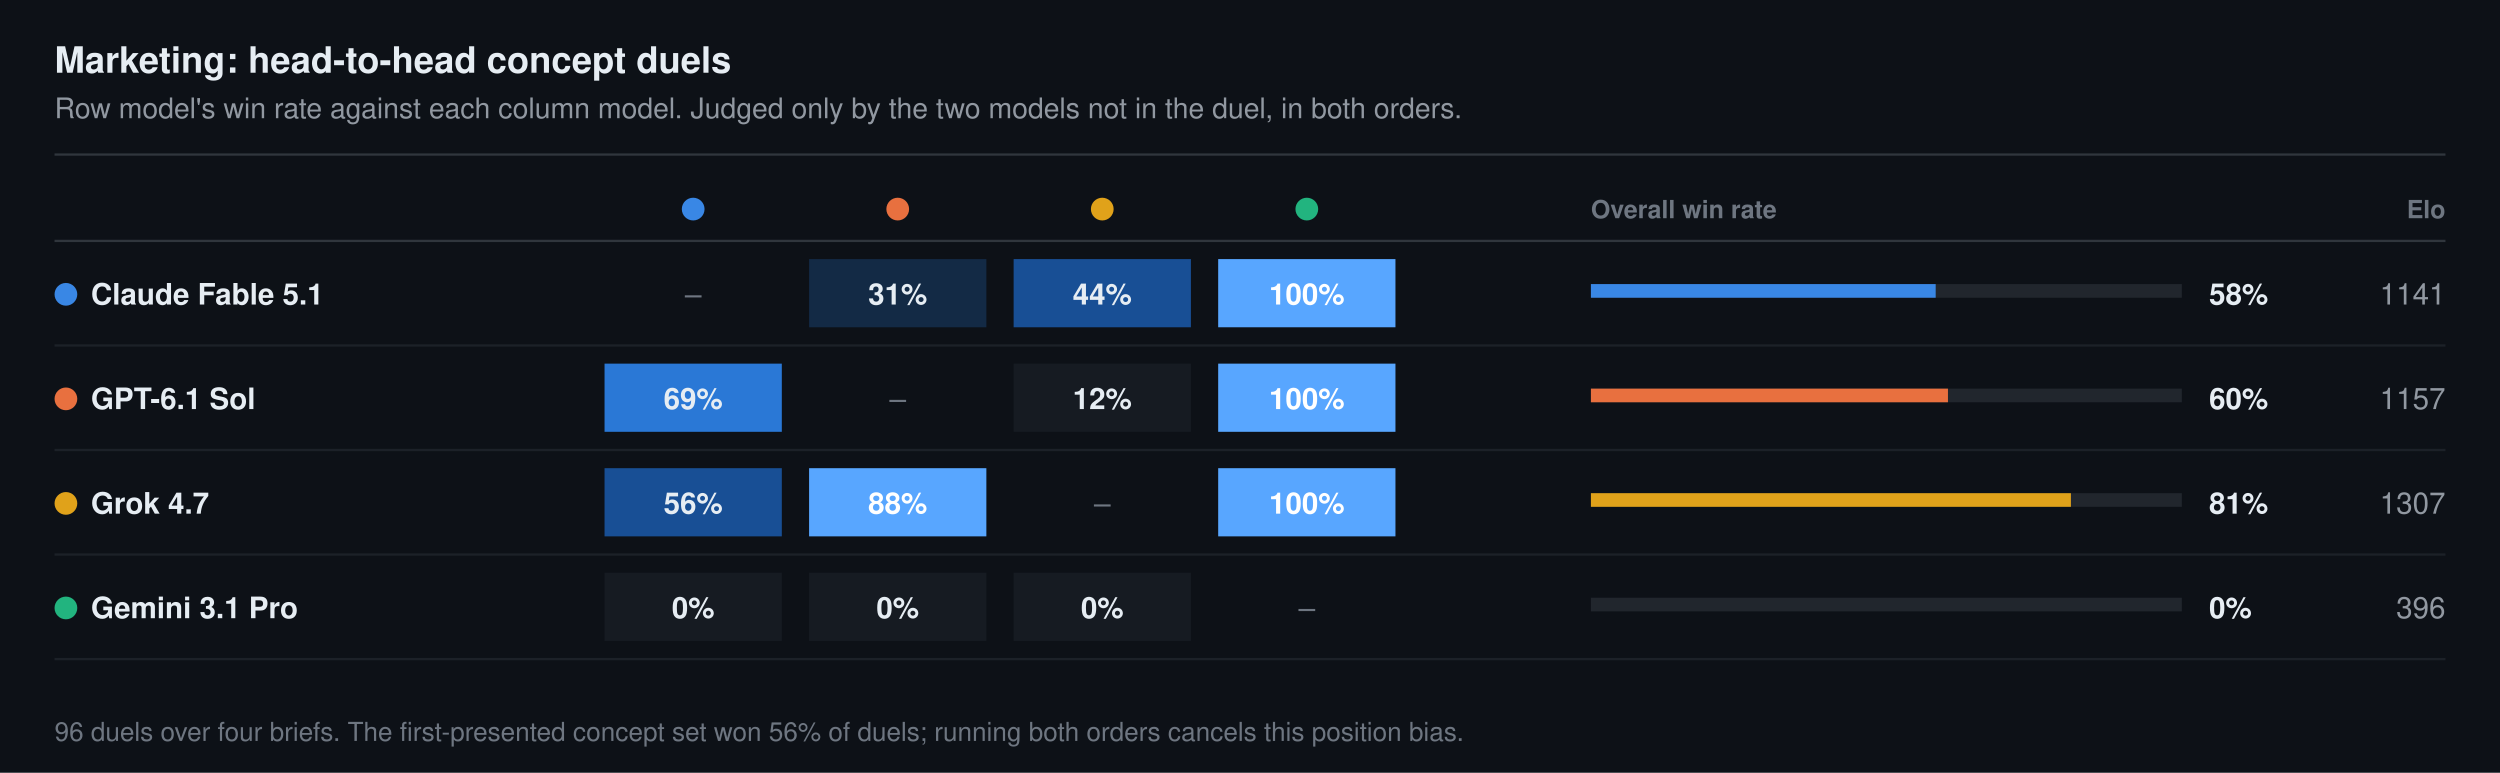
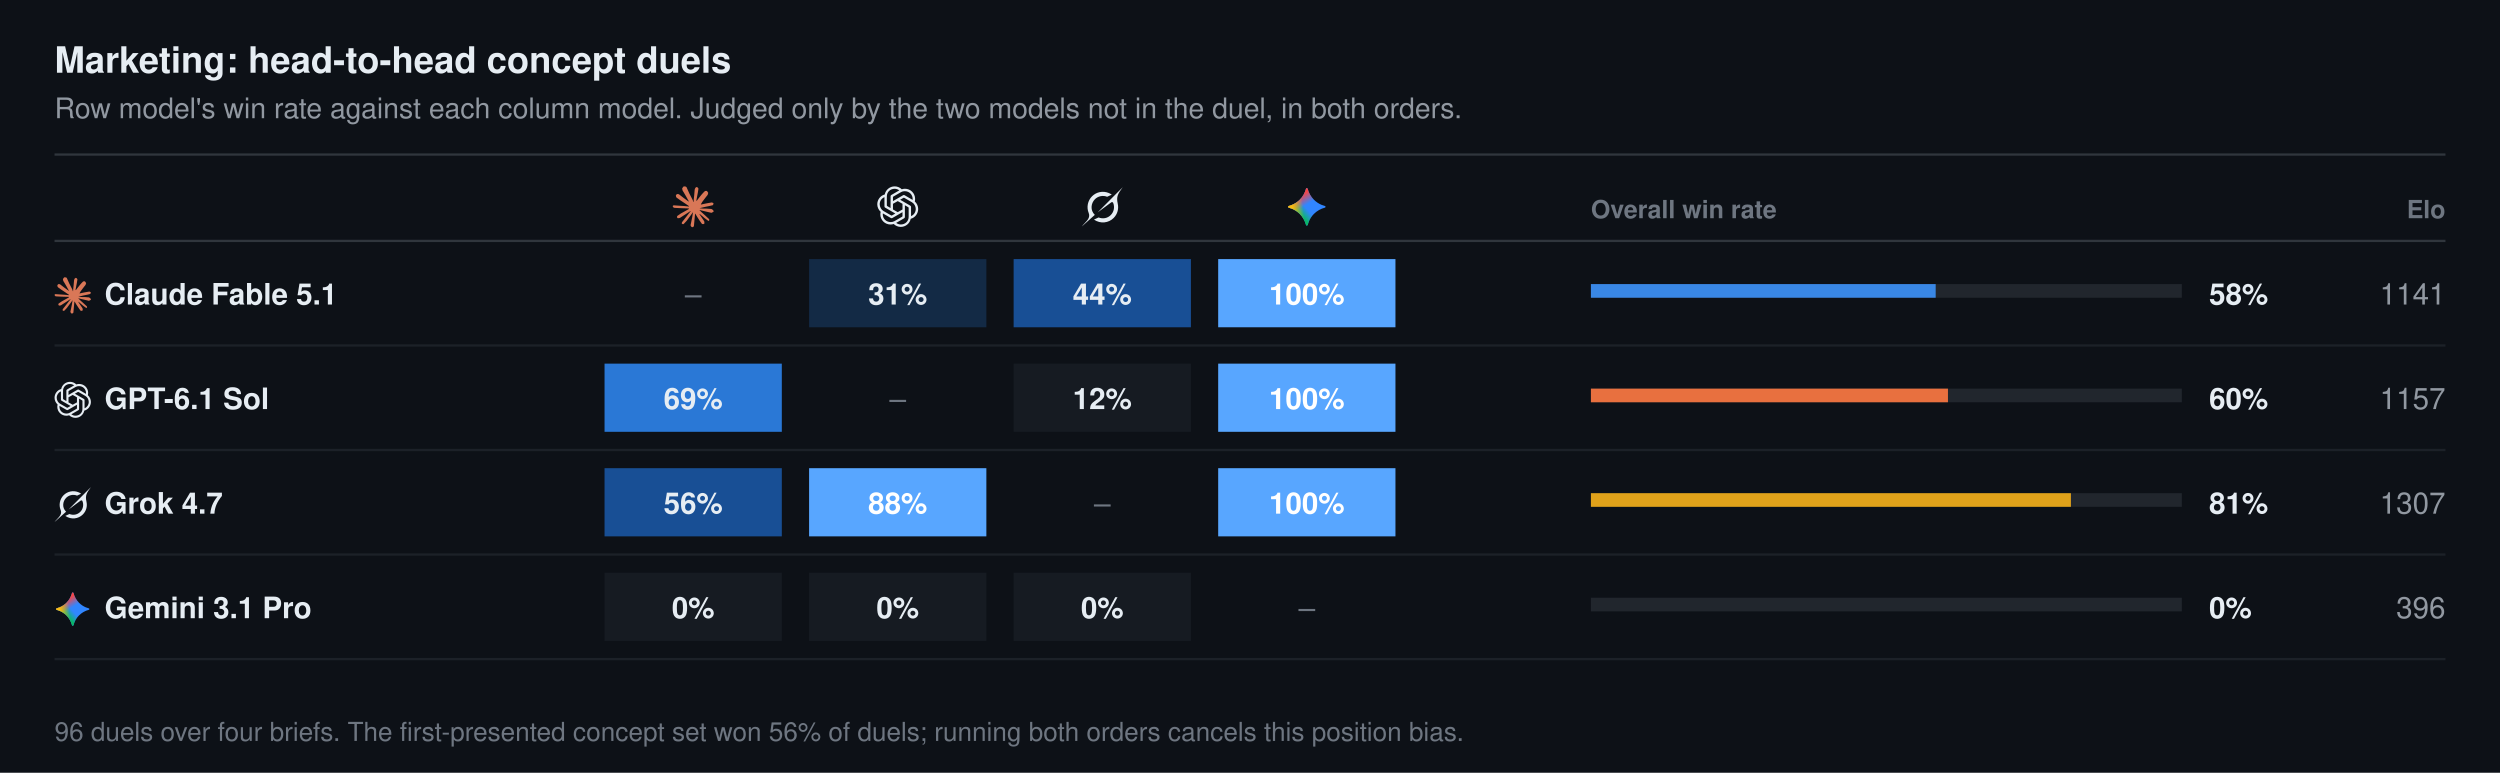
- <svg xmlns="http://www.w3.org/2000/svg" width="1100" height="340" viewBox="0 0 1100 340" role="img" aria-label="Pitch duels">
+ <svg xmlns="http://www.w3.org/2000/svg" xmlns:xlink="http://www.w3.org/1999/xlink" width="1100" height="340" viewBox="0 0 1100 340" role="img" aria-label="Pitch duels">
+   <defs>
+     <symbol id="logo-claude" viewBox="0 0 24 24">
+       <path d="M4.709 15.955l4.72-2.647.08-.23-.08-.128H9.2l-.79-.048-2.698-.073-2.339-.097-2.266-.122-.571-.121L0 11.784l.055-.352.48-.321.686.06 1.52.103 2.278.158 1.652.097 2.449.255h.389l.055-.157-.134-.098-.103-.097-2.358-1.596-2.552-1.688-1.336-.972-.724-.491-.364-.462-.158-1.008.656-.722.881.06.225.061.893.686 1.908 1.476 2.491 1.833.365.304.145-.103.019-.073-.164-.274-1.355-2.446-1.446-2.49-.644-1.032-.17-.619a2.97 2.97 0 01-.104-.729L6.283.134 6.696 0l.996.134.42.364.62 1.414 1.002 2.229 1.555 3.03.456.898.243.832.091.255h.158V9.01l.128-1.706.237-2.095.23-2.695.08-.76.376-.91.747-.492.584.28.48.685-.067.444-.286 1.851-.559 2.903-.364 1.942h.212l.243-.242.985-1.306 1.652-2.064.73-.82.85-.904.547-.431h1.033l.76 1.129-.34 1.166-1.064 1.347-.881 1.142-1.264 1.7-.79 1.36.073.11.188-.02 2.856-.606 1.543-.28 1.841-.315.833.388.091.395-.328.807-1.969.486-2.309.462-3.439.813-.042.03.049.061 1.549.146.662.036h1.622l3.02.225.79.522.474.638-.079.485-1.215.62-1.64-.389-3.829-.91-1.312-.329h-.182v.11l1.093 1.068 2.006 1.81 2.509 2.33.127.578-.322.455-.34-.049-2.205-1.657-.851-.747-1.926-1.62h-.128v.17l.444.649 2.345 3.521.122 1.08-.17.353-.608.213-.668-.122-1.374-1.925-1.415-2.167-1.143-1.943-.14.08-.674 7.254-.316.37-.729.28-.607-.461-.322-.747.322-1.476.389-1.924.315-1.53.286-1.9.17-.632-.012-.042-.14.018-1.434 1.967-2.18 2.945-1.726 1.845-.414.164-.717-.37.067-.662.401-.589 2.388-3.036 1.44-1.882.93-1.086-.006-.158h-.055L4.132 18.56l-1.13.146-.487-.456.061-.746.231-.243 1.908-1.312-.006.006z" fill="#D97757" fill-rule="nonzero" />
+     </symbol>
+     <symbol id="logo-gpt" viewBox="0 0 24 24">
+       <g fill="#e6edf3" fill-rule="evenodd">
+         <path d="M9.205 8.658v-2.26c0-.19.072-.333.238-.428l4.543-2.616c.619-.357 1.356-.523 2.117-.523 2.854 0 4.662 2.212 4.662 4.566 0 .167 0 .357-.024.547l-4.71-2.759a.797.797 0 00-.856 0l-5.97 3.473zm10.609 8.8V12.06c0-.333-.143-.57-.429-.737l-5.97-3.473 1.95-1.118a.433.433 0 01.476 0l4.543 2.617c1.309.76 2.189 2.378 2.189 3.948 0 1.808-1.07 3.473-2.76 4.163zM7.802 12.703l-1.95-1.142c-.167-.095-.239-.238-.239-.428V5.899c0-2.545 1.95-4.472 4.591-4.472 1 0 1.927.333 2.712.928L8.23 5.067c-.285.166-.428.404-.428.737v6.898zM12 15.128l-2.795-1.57v-3.33L12 8.658l2.795 1.57v3.33L12 15.128zm1.796 7.23c-1 0-1.927-.332-2.712-.927l4.686-2.712c.285-.166.428-.404.428-.737v-6.898l1.974 1.142c.167.095.238.238.238.428v5.233c0 2.545-1.974 4.472-4.614 4.472zm-5.637-5.303l-4.544-2.617c-1.308-.761-2.188-2.378-2.188-3.948A4.482 4.482 0 014.21 6.327v5.423c0 .333.143.571.428.738l5.947 3.449-1.95 1.118a.432.432 0 01-.476 0zm-.262 3.9c-2.688 0-4.662-2.021-4.662-4.519 0-.19.024-.38.047-.57l4.686 2.71c.286.167.571.167.856 0l5.97-3.448v2.26c0 .19-.07.333-.237.428l-4.543 2.616c-.619.357-1.356.523-2.117.523zm5.899 2.83a5.947 5.947 0 005.827-4.756C22.287 18.339 24 15.84 24 13.296c0-1.665-.713-3.282-1.998-4.448.119-.5.19-.999.19-1.498 0-3.401-2.759-5.947-5.946-5.947-.642 0-1.26.095-1.88.31A5.962 5.962 0 0010.205 0a5.947 5.947 0 00-5.827 4.757C1.713 5.447 0 7.945 0 10.49c0 1.666.713 3.283 1.998 4.448-.119.5-.19 1-.19 1.499 0 3.401 2.759 5.946 5.946 5.946.642 0 1.26-.095 1.88-.309a5.96 5.96 0 004.162 1.713z" />
+       </g>
+     </symbol>
+     <symbol id="logo-gemini" viewBox="0 0 24 24">
+       <path d="M20.616 10.835a14.147 14.147 0 01-4.45-3.001 14.111 14.111 0 01-3.678-6.452.503.503 0 00-.975 0 14.134 14.134 0 01-3.679 6.452 14.155 14.155 0 01-4.45 3.001c-.65.28-1.318.505-2.002.678a.502.502 0 000 .975c.684.172 1.35.397 2.002.677a14.147 14.147 0 014.45 3.001 14.112 14.112 0 013.679 6.453.502.502 0 00.975 0c.172-.685.397-1.351.677-2.003a14.145 14.145 0 013.001-4.45 14.113 14.113 0 016.453-3.678.503.503 0 000-.975 13.245 13.245 0 01-2.003-.678z" fill="#3186FF" />
+       <path d="M20.616 10.835a14.147 14.147 0 01-4.45-3.001 14.111 14.111 0 01-3.678-6.452.503.503 0 00-.975 0 14.134 14.134 0 01-3.679 6.452 14.155 14.155 0 01-4.45 3.001c-.65.28-1.318.505-2.002.678a.502.502 0 000 .975c.684.172 1.35.397 2.002.677a14.147 14.147 0 014.45 3.001 14.112 14.112 0 013.679 6.453.502.502 0 00.975 0c.172-.685.397-1.351.677-2.003a14.145 14.145 0 013.001-4.45 14.113 14.113 0 016.453-3.678.503.503 0 000-.975 13.245 13.245 0 01-2.003-.678z" fill="url(#lobe-icons-gemini-0-_R_0_)" />
+       <path d="M20.616 10.835a14.147 14.147 0 01-4.45-3.001 14.111 14.111 0 01-3.678-6.452.503.503 0 00-.975 0 14.134 14.134 0 01-3.679 6.452 14.155 14.155 0 01-4.45 3.001c-.65.28-1.318.505-2.002.678a.502.502 0 000 .975c.684.172 1.35.397 2.002.677a14.147 14.147 0 014.45 3.001 14.112 14.112 0 013.679 6.453.502.502 0 00.975 0c.172-.685.397-1.351.677-2.003a14.145 14.145 0 013.001-4.45 14.113 14.113 0 016.453-3.678.503.503 0 000-.975 13.245 13.245 0 01-2.003-.678z" fill="url(#lobe-icons-gemini-1-_R_0_)" />
+       <path d="M20.616 10.835a14.147 14.147 0 01-4.45-3.001 14.111 14.111 0 01-3.678-6.452.503.503 0 00-.975 0 14.134 14.134 0 01-3.679 6.452 14.155 14.155 0 01-4.45 3.001c-.65.28-1.318.505-2.002.678a.502.502 0 000 .975c.684.172 1.35.397 2.002.677a14.147 14.147 0 014.45 3.001 14.112 14.112 0 013.679 6.453.502.502 0 00.975 0c.172-.685.397-1.351.677-2.003a14.145 14.145 0 013.001-4.45 14.113 14.113 0 016.453-3.678.503.503 0 000-.975 13.245 13.245 0 01-2.003-.678z" fill="url(#lobe-icons-gemini-2-_R_0_)" />
+       <defs>
+         <linearGradient gradientUnits="userSpaceOnUse" id="lobe-icons-gemini-0-_R_0_" x1="7" x2="11" y1="15.5" y2="12">
+           <stop stop-color="#08B962" />
+           <stop offset="1" stop-color="#08B962" stop-opacity="0" />
+         </linearGradient>
+         <linearGradient gradientUnits="userSpaceOnUse" id="lobe-icons-gemini-1-_R_0_" x1="8" x2="11.5" y1="5.5" y2="11">
+           <stop stop-color="#F94543" />
+           <stop offset="1" stop-color="#F94543" stop-opacity="0" />
+         </linearGradient>
+         <linearGradient gradientUnits="userSpaceOnUse" id="lobe-icons-gemini-2-_R_0_" x1="3.5" x2="17.5" y1="13.5" y2="12">
+           <stop stop-color="#FABC12" />
+           <stop offset=".46" stop-color="#FABC12" stop-opacity="0" />
+         </linearGradient>
+       </defs>
+     </symbol>
+     <symbol id="logo-grok" viewBox="0 0 24 24">
+       <g fill="#e6edf3" fill-rule="evenodd">
+         <path d="M9.27 15.29l7.978-5.897c.391-.29.95-.177 1.137.272.98 2.369.542 5.215-1.41 7.169-1.951 1.954-4.667 2.382-7.149 1.406l-2.711 1.257c3.889 2.661 8.611 2.003 11.562-.953 2.341-2.344 3.066-5.539 2.388-8.42l.006.007c-.983-4.232.242-5.924 2.75-9.383.06-.082.12-.164.179-.248l-3.301 3.305v-.01L9.267 15.292M7.623 16.723c-2.792-2.67-2.31-6.801.071-9.184 1.761-1.763 4.647-2.483 7.166-1.425l2.705-1.25a7.808 7.808 0 00-1.829-1A8.975 8.975 0 005.984 5.83c-2.533 2.536-3.33 6.436-1.962 9.764 1.022 2.487-.653 4.246-2.34 6.022-.599.63-1.199 1.259-1.682 1.925l7.62-6.815" />
+       </g>
+     </symbol>
+   </defs>
  <rect width="1100" height="340" fill="#0d1117" />
  <text x="24.0" y="32.0" font-family="-apple-system,BlinkMacSystemFont,'Segoe UI','Helvetica Neue',Helvetica,Arial,sans-serif" font-size="16" font-weight="600" fill="#e6edf3" text-anchor="start">Marketing: head-to-head concept duels</text>
  <text x="24.0" y="52.0" font-family="-apple-system,BlinkMacSystemFont,'Segoe UI','Helvetica Neue',Helvetica,Arial,sans-serif" font-size="12.5" font-weight="400" fill="#9198a1" text-anchor="start">Row model's win rate against each column model. Judged only by the two models not in the duel, in both orders.</text>
  <line x1="24.0" x2="1076.0" y1="68.0" y2="68.0" stroke="#30363d" stroke-width="1" />
-   <circle cx="305.0" cy="92.0" r="5" fill="#3987e5" />
-   <circle cx="395.0" cy="92.0" r="5" fill="#e8703f" />
-   <circle cx="485.0" cy="92.0" r="5" fill="#e0a21a" />
-   <circle cx="575.0" cy="92.0" r="5" fill="#22b47f" />
+   <use href="#logo-claude" xlink:href="#logo-claude" x="296.0" y="82.0" width="18" height="18" />
+   <use href="#logo-gpt" xlink:href="#logo-gpt" x="386.0" y="82.0" width="18" height="18" />
+   <use href="#logo-grok" xlink:href="#logo-grok" x="476.0" y="82.0" width="18" height="18" />
+   <use href="#logo-gemini" xlink:href="#logo-gemini" x="566.0" y="82.0" width="18" height="18" />
  <text x="700.0" y="96.0" font-family="-apple-system,BlinkMacSystemFont,'Segoe UI','Helvetica Neue',Helvetica,Arial,sans-serif" font-size="11" font-weight="600" fill="#6e7681" text-anchor="start">Overall win rate</text>
  <text x="1076.0" y="96.0" font-family="-apple-system,BlinkMacSystemFont,'Segoe UI','Helvetica Neue',Helvetica,Arial,sans-serif" font-size="11" font-weight="600" fill="#6e7681" text-anchor="end">Elo</text>
  <line x1="24.0" x2="1076.0" y1="106.0" y2="106.0" stroke="#30363d" stroke-width="1" />
-   <circle cx="29.0" cy="129.5" r="5" fill="#3987e5" />
-   <text x="40.0" y="134.0" font-family="-apple-system,BlinkMacSystemFont,'Segoe UI','Helvetica Neue',Helvetica,Arial,sans-serif" font-size="13" font-weight="600" fill="#e6edf3" text-anchor="start">Claude Fable 5.1</text>
+   <use href="#logo-claude" xlink:href="#logo-claude" x="24.0" y="122.0" width="16" height="16" />
+   <text x="46.0" y="134.0" font-family="-apple-system,BlinkMacSystemFont,'Segoe UI','Helvetica Neue',Helvetica,Arial,sans-serif" font-size="13" font-weight="600" fill="#e6edf3" text-anchor="start">Claude Fable 5.1</text>
  <text x="305.0" y="134.0" font-family="-apple-system,BlinkMacSystemFont,'Segoe UI','Helvetica Neue',Helvetica,Arial,sans-serif" font-size="13" font-weight="400" fill="#6e7681" text-anchor="middle">–</text>
  <rect x="356" y="114" width="78" height="30" fill="#132a45" />
  <text x="395.0" y="134.0" font-family="-apple-system,BlinkMacSystemFont,'Segoe UI','Helvetica Neue',Helvetica,Arial,sans-serif" font-size="13" font-weight="600" fill="#e6edf3" text-anchor="middle">31%</text>
  <rect x="446" y="114" width="78" height="30" fill="#184f95" />
  <text x="485.0" y="134.0" font-family="-apple-system,BlinkMacSystemFont,'Segoe UI','Helvetica Neue',Helvetica,Arial,sans-serif" font-size="13" font-weight="600" fill="#e6edf3" text-anchor="middle">44%</text>
  <rect x="536" y="114" width="78" height="30" fill="#58a6ff" />
  <text x="575.0" y="134.0" font-family="-apple-system,BlinkMacSystemFont,'Segoe UI','Helvetica Neue',Helvetica,Arial,sans-serif" font-size="13" font-weight="600" fill="#ffffff" text-anchor="middle">100%</text>
  <rect x="700" y="125" width="260" height="6" fill="#21262d" />
  <rect x="700" y="125" width="151.7" height="6" fill="#3987e5" />
  <text x="972.0" y="134.0" font-family="-apple-system,BlinkMacSystemFont,'Segoe UI','Helvetica Neue',Helvetica,Arial,sans-serif" font-size="13" font-weight="600" fill="#e6edf3" text-anchor="start">58%</text>
  <text x="1076.0" y="134.0" font-family="-apple-system,BlinkMacSystemFont,'Segoe UI','Helvetica Neue',Helvetica,Arial,sans-serif" font-size="13" font-weight="400" fill="#9198a1" text-anchor="end">1141</text>
  <line x1="24.0" x2="1076.0" y1="152.0" y2="152.0" stroke="#1c2128" stroke-width="1" />
-   <circle cx="29.0" cy="175.5" r="5" fill="#e8703f" />
-   <text x="40.0" y="180.0" font-family="-apple-system,BlinkMacSystemFont,'Segoe UI','Helvetica Neue',Helvetica,Arial,sans-serif" font-size="13" font-weight="600" fill="#e6edf3" text-anchor="start">GPT-6.1 Sol</text>
+   <use href="#logo-gpt" xlink:href="#logo-gpt" x="24.0" y="168.0" width="16" height="16" />
+   <text x="46.0" y="180.0" font-family="-apple-system,BlinkMacSystemFont,'Segoe UI','Helvetica Neue',Helvetica,Arial,sans-serif" font-size="13" font-weight="600" fill="#e6edf3" text-anchor="start">GPT-6.1 Sol</text>
  <rect x="266" y="160" width="78" height="30" fill="#2a78d6" />
  <text x="305.0" y="180.0" font-family="-apple-system,BlinkMacSystemFont,'Segoe UI','Helvetica Neue',Helvetica,Arial,sans-serif" font-size="13" font-weight="600" fill="#e6edf3" text-anchor="middle">69%</text>
  <text x="395.0" y="180.0" font-family="-apple-system,BlinkMacSystemFont,'Segoe UI','Helvetica Neue',Helvetica,Arial,sans-serif" font-size="13" font-weight="400" fill="#6e7681" text-anchor="middle">–</text>
  <rect x="446" y="160" width="78" height="30" fill="#161b22" />
  <text x="485.0" y="180.0" font-family="-apple-system,BlinkMacSystemFont,'Segoe UI','Helvetica Neue',Helvetica,Arial,sans-serif" font-size="13" font-weight="600" fill="#e6edf3" text-anchor="middle">12%</text>
  <rect x="536" y="160" width="78" height="30" fill="#58a6ff" />
  <text x="575.0" y="180.0" font-family="-apple-system,BlinkMacSystemFont,'Segoe UI','Helvetica Neue',Helvetica,Arial,sans-serif" font-size="13" font-weight="600" fill="#ffffff" text-anchor="middle">100%</text>
  <rect x="700" y="171" width="260" height="6" fill="#21262d" />
  <rect x="700" y="171" width="157.1" height="6" fill="#e8703f" />
  <text x="972.0" y="180.0" font-family="-apple-system,BlinkMacSystemFont,'Segoe UI','Helvetica Neue',Helvetica,Arial,sans-serif" font-size="13" font-weight="600" fill="#e6edf3" text-anchor="start">60%</text>
  <text x="1076.0" y="180.0" font-family="-apple-system,BlinkMacSystemFont,'Segoe UI','Helvetica Neue',Helvetica,Arial,sans-serif" font-size="13" font-weight="400" fill="#9198a1" text-anchor="end">1157</text>
  <line x1="24.0" x2="1076.0" y1="198.0" y2="198.0" stroke="#1c2128" stroke-width="1" />
-   <circle cx="29.0" cy="221.5" r="5" fill="#e0a21a" />
-   <text x="40.0" y="226.0" font-family="-apple-system,BlinkMacSystemFont,'Segoe UI','Helvetica Neue',Helvetica,Arial,sans-serif" font-size="13" font-weight="600" fill="#e6edf3" text-anchor="start">Grok 4.7</text>
+   <use href="#logo-grok" xlink:href="#logo-grok" x="24.0" y="214.0" width="16" height="16" />
+   <text x="46.0" y="226.0" font-family="-apple-system,BlinkMacSystemFont,'Segoe UI','Helvetica Neue',Helvetica,Arial,sans-serif" font-size="13" font-weight="600" fill="#e6edf3" text-anchor="start">Grok 4.7</text>
  <rect x="266" y="206" width="78" height="30" fill="#184f95" />
  <text x="305.0" y="226.0" font-family="-apple-system,BlinkMacSystemFont,'Segoe UI','Helvetica Neue',Helvetica,Arial,sans-serif" font-size="13" font-weight="600" fill="#e6edf3" text-anchor="middle">56%</text>
  <rect x="356" y="206" width="78" height="30" fill="#58a6ff" />
  <text x="395.0" y="226.0" font-family="-apple-system,BlinkMacSystemFont,'Segoe UI','Helvetica Neue',Helvetica,Arial,sans-serif" font-size="13" font-weight="600" fill="#ffffff" text-anchor="middle">88%</text>
  <text x="485.0" y="226.0" font-family="-apple-system,BlinkMacSystemFont,'Segoe UI','Helvetica Neue',Helvetica,Arial,sans-serif" font-size="13" font-weight="400" fill="#6e7681" text-anchor="middle">–</text>
  <rect x="536" y="206" width="78" height="30" fill="#58a6ff" />
  <text x="575.0" y="226.0" font-family="-apple-system,BlinkMacSystemFont,'Segoe UI','Helvetica Neue',Helvetica,Arial,sans-serif" font-size="13" font-weight="600" fill="#ffffff" text-anchor="middle">100%</text>
  <rect x="700" y="217" width="260" height="6" fill="#21262d" />
  <rect x="700" y="217" width="211.2" height="6" fill="#e0a21a" />
  <text x="972.0" y="226.0" font-family="-apple-system,BlinkMacSystemFont,'Segoe UI','Helvetica Neue',Helvetica,Arial,sans-serif" font-size="13" font-weight="600" fill="#e6edf3" text-anchor="start">81%</text>
  <text x="1076.0" y="226.0" font-family="-apple-system,BlinkMacSystemFont,'Segoe UI','Helvetica Neue',Helvetica,Arial,sans-serif" font-size="13" font-weight="400" fill="#9198a1" text-anchor="end">1307</text>
  <line x1="24.0" x2="1076.0" y1="244.0" y2="244.0" stroke="#1c2128" stroke-width="1" />
-   <circle cx="29.0" cy="267.5" r="5" fill="#22b47f" />
-   <text x="40.0" y="272.0" font-family="-apple-system,BlinkMacSystemFont,'Segoe UI','Helvetica Neue',Helvetica,Arial,sans-serif" font-size="13" font-weight="600" fill="#e6edf3" text-anchor="start">Gemini 3.1 Pro</text>
+   <use href="#logo-gemini" xlink:href="#logo-gemini" x="24.0" y="260.0" width="16" height="16" />
+   <text x="46.0" y="272.0" font-family="-apple-system,BlinkMacSystemFont,'Segoe UI','Helvetica Neue',Helvetica,Arial,sans-serif" font-size="13" font-weight="600" fill="#e6edf3" text-anchor="start">Gemini 3.1 Pro</text>
  <rect x="266" y="252" width="78" height="30" fill="#161b22" />
  <text x="305.0" y="272.0" font-family="-apple-system,BlinkMacSystemFont,'Segoe UI','Helvetica Neue',Helvetica,Arial,sans-serif" font-size="13" font-weight="600" fill="#e6edf3" text-anchor="middle">0%</text>
  <rect x="356" y="252" width="78" height="30" fill="#161b22" />
  <text x="395.0" y="272.0" font-family="-apple-system,BlinkMacSystemFont,'Segoe UI','Helvetica Neue',Helvetica,Arial,sans-serif" font-size="13" font-weight="600" fill="#e6edf3" text-anchor="middle">0%</text>
  <rect x="446" y="252" width="78" height="30" fill="#161b22" />
  <text x="485.0" y="272.0" font-family="-apple-system,BlinkMacSystemFont,'Segoe UI','Helvetica Neue',Helvetica,Arial,sans-serif" font-size="13" font-weight="600" fill="#e6edf3" text-anchor="middle">0%</text>
  <text x="575.0" y="272.0" font-family="-apple-system,BlinkMacSystemFont,'Segoe UI','Helvetica Neue',Helvetica,Arial,sans-serif" font-size="13" font-weight="400" fill="#6e7681" text-anchor="middle">–</text>
  <rect x="700" y="263" width="260" height="6" fill="#21262d" />
  <rect x="700" y="263" width="0.0" height="6" fill="#22b47f" />
  <text x="972.0" y="272.0" font-family="-apple-system,BlinkMacSystemFont,'Segoe UI','Helvetica Neue',Helvetica,Arial,sans-serif" font-size="13" font-weight="600" fill="#e6edf3" text-anchor="start">0%</text>
  <text x="1076.0" y="272.0" font-family="-apple-system,BlinkMacSystemFont,'Segoe UI','Helvetica Neue',Helvetica,Arial,sans-serif" font-size="13" font-weight="400" fill="#9198a1" text-anchor="end">396</text>
  <line x1="24.0" x2="1076.0" y1="290.0" y2="290.0" stroke="#1c2128" stroke-width="1" />
  <text x="24.0" y="326.0" font-family="-apple-system,BlinkMacSystemFont,'Segoe UI','Helvetica Neue',Helvetica,Arial,sans-serif" font-size="11.5" font-weight="400" fill="#6e7681" text-anchor="start">96 duels over four briefs. The first-presented concept set won 56% of duels; running both orders cancels this position bias.</text>
</svg>
